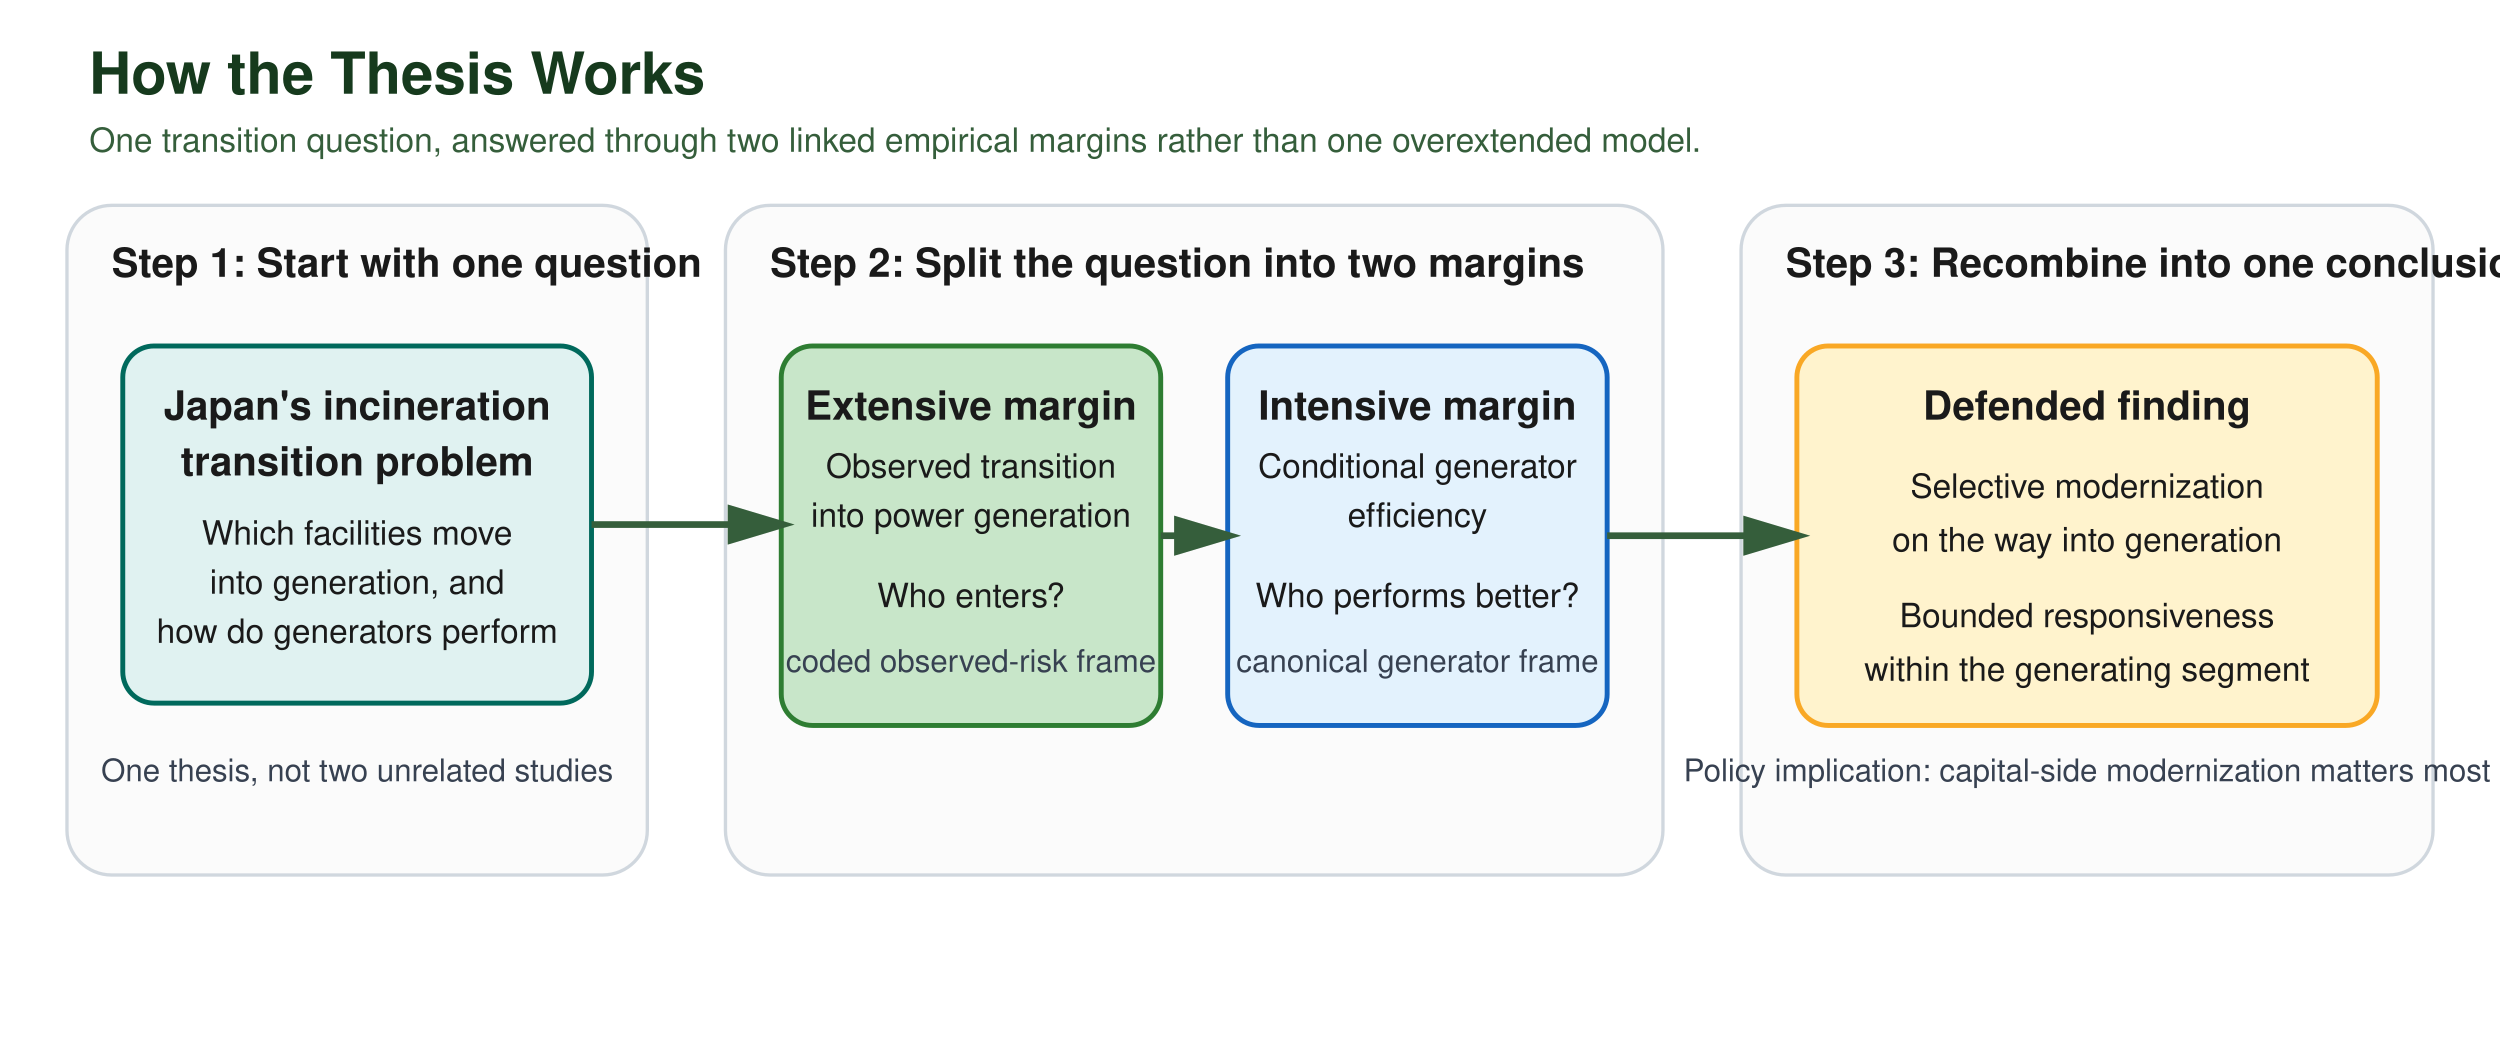
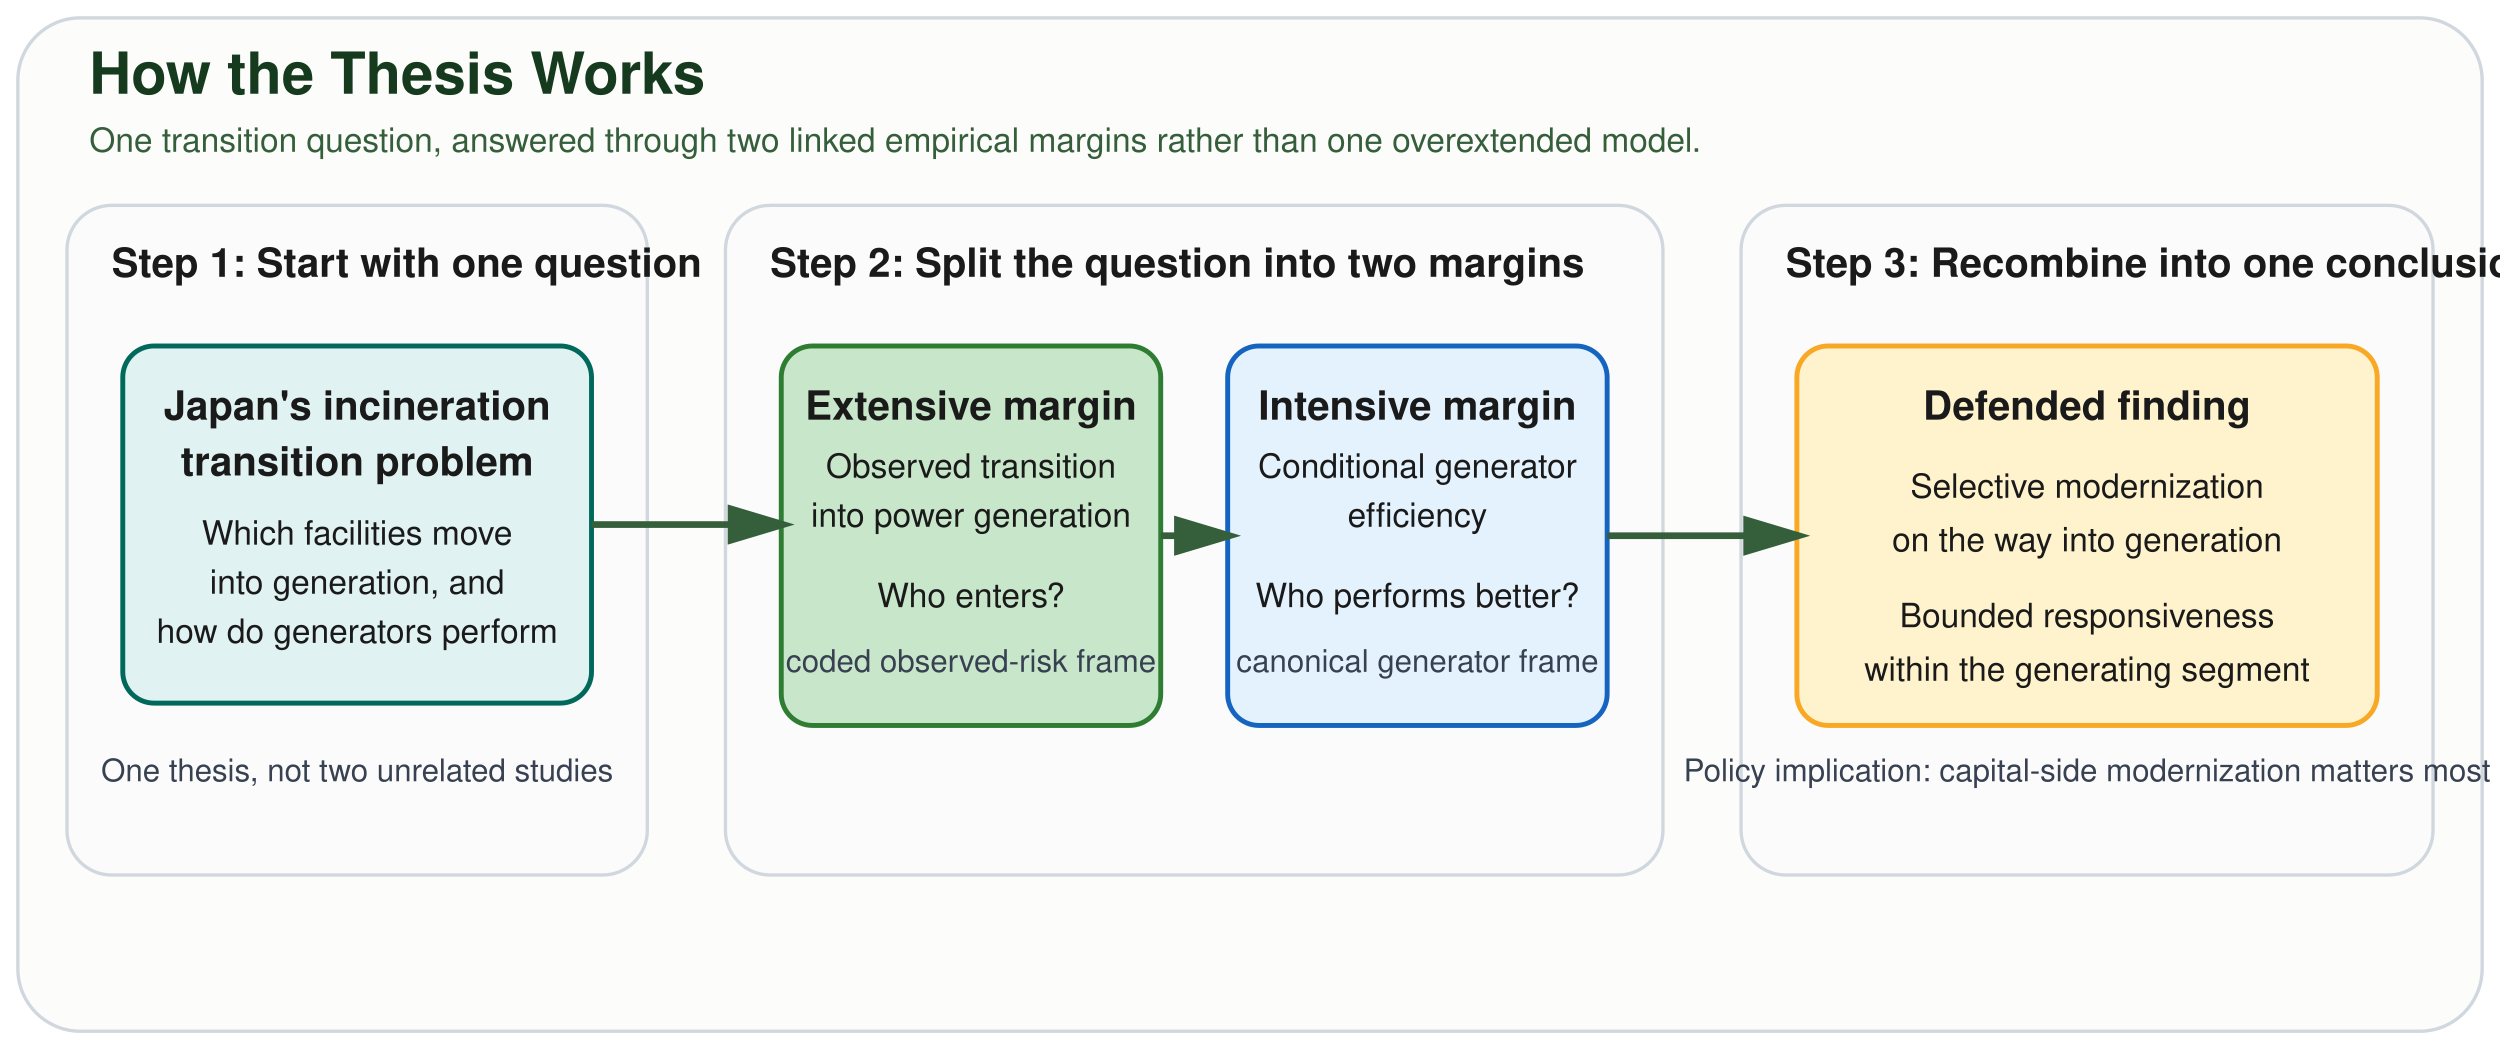
<svg xmlns="http://www.w3.org/2000/svg" width="1120" height="470" viewBox="0 0 1120 470" role="img" aria-labelledby="title desc">
  <defs>
    <style>
+       .bg { fill: #fcfcfb; stroke: #d0d7de; stroke-width: 1.5; rx: 28; }
      .title { font: 700 26px Helvetica, Arial, sans-serif; fill: #163a1d; }
      .subtitle { font: 400 15px Helvetica, Arial, sans-serif; fill: #355e3b; }
      .panel { fill: #fbfbfb; stroke: #d0d7de; stroke-width: 1.5; rx: 20; }
      .box-title { font: 700 18px Helvetica, Arial, sans-serif; fill: #1a1a1a; }
      .box-text { font: 400 15px Helvetica, Arial, sans-serif; fill: #1a1a1a; }
      .small { font: 400 14px Helvetica, Arial, sans-serif; fill: #374151; }
      .teal { fill: #e0f2f1; stroke: #00695c; stroke-width: 2.2; rx: 14; }
      .green { fill: #c8e6c9; stroke: #2e7d32; stroke-width: 2.2; rx: 14; }
      .blue { fill: #e3f2fd; stroke: #1565c0; stroke-width: 2.2; rx: 14; }
      .amber { fill: #fff3cd; stroke: #f9a825; stroke-width: 2.2; rx: 14; }
      .arrow { stroke: #355e3b; stroke-width: 3; fill: none; marker-end: url(#arrowhead); }
    </style>
    <marker id="arrowhead" markerWidth="10" markerHeight="10" refX="8" refY="3" orient="auto">
      <polygon points="0 0, 10 3, 0 6" fill="#355e3b" />
    </marker>
  </defs>
+   <rect x="8" y="8" width="1104" height="454" class="bg" />
  <text x="40" y="42" class="title">How the Thesis Works</text>
  <text x="40" y="68" class="subtitle">One transition question, answered through two linked empirical margins rather than one overextended model.</text>
  <rect x="30" y="92" width="260" height="300" class="panel" />
  <text x="50" y="124" class="box-title">Step 1: Start with one question</text>
  <rect x="55" y="155" width="210" height="160" class="teal" />
  <text x="160" y="188" text-anchor="middle" class="box-title">Japan's incineration</text>
  <text x="160" y="213" text-anchor="middle" class="box-title">transition problem</text>
  <text x="160" y="244" text-anchor="middle" class="box-text">Which facilities move</text>
  <text x="160" y="266" text-anchor="middle" class="box-text">into generation, and</text>
  <text x="160" y="288" text-anchor="middle" class="box-text">how do generators perform</text>
  <text x="160" y="350" text-anchor="middle" class="small">One thesis, not two unrelated studies</text>
  <rect x="325" y="92" width="420" height="300" class="panel" />
  <text x="345" y="124" class="box-title">Step 2: Split the question into two margins</text>
  <rect x="350" y="155" width="170" height="170" class="green" />
  <text x="435" y="188" text-anchor="middle" class="box-title">Extensive margin</text>
  <text x="435" y="214" text-anchor="middle" class="box-text">Observed transition</text>
  <text x="435" y="236" text-anchor="middle" class="box-text">into power generation</text>
  <text x="435" y="272" text-anchor="middle" class="box-text">Who enters?</text>
  <text x="435" y="301" text-anchor="middle" class="small">coded observed-risk frame</text>
  <rect x="550" y="155" width="170" height="170" class="blue" />
  <text x="635" y="188" text-anchor="middle" class="box-title">Intensive margin</text>
  <text x="635" y="214" text-anchor="middle" class="box-text">Conditional generator</text>
  <text x="635" y="236" text-anchor="middle" class="box-text">efficiency</text>
  <text x="635" y="272" text-anchor="middle" class="box-text">Who performs better?</text>
  <text x="635" y="301" text-anchor="middle" class="small">canonical generator frame</text>
  <rect x="780" y="92" width="310" height="300" class="panel" />
  <text x="800" y="124" class="box-title">Step 3: Recombine into one conclusion</text>
  <rect x="805" y="155" width="260" height="170" class="amber" />
  <text x="935" y="188" text-anchor="middle" class="box-title">Defended finding</text>
  <text x="935" y="223" text-anchor="middle" class="box-text">Selective modernization</text>
  <text x="935" y="247" text-anchor="middle" class="box-text">on the way into generation</text>
  <text x="935" y="281" text-anchor="middle" class="box-text">Bounded responsiveness</text>
  <text x="935" y="305" text-anchor="middle" class="box-text">within the generating segment</text>
  <text x="935" y="350" text-anchor="middle" class="small">Policy implication: capital-side modernization matters most</text>
  <path d="M265 235 L350 235" class="arrow" />
  <path d="M520 240 L550 240" class="arrow" />
  <path d="M720 240 L805 240" class="arrow" />
</svg>
